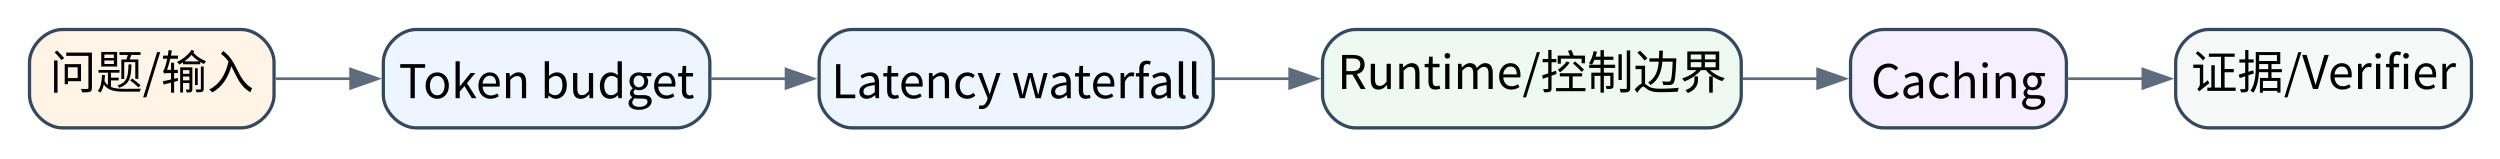
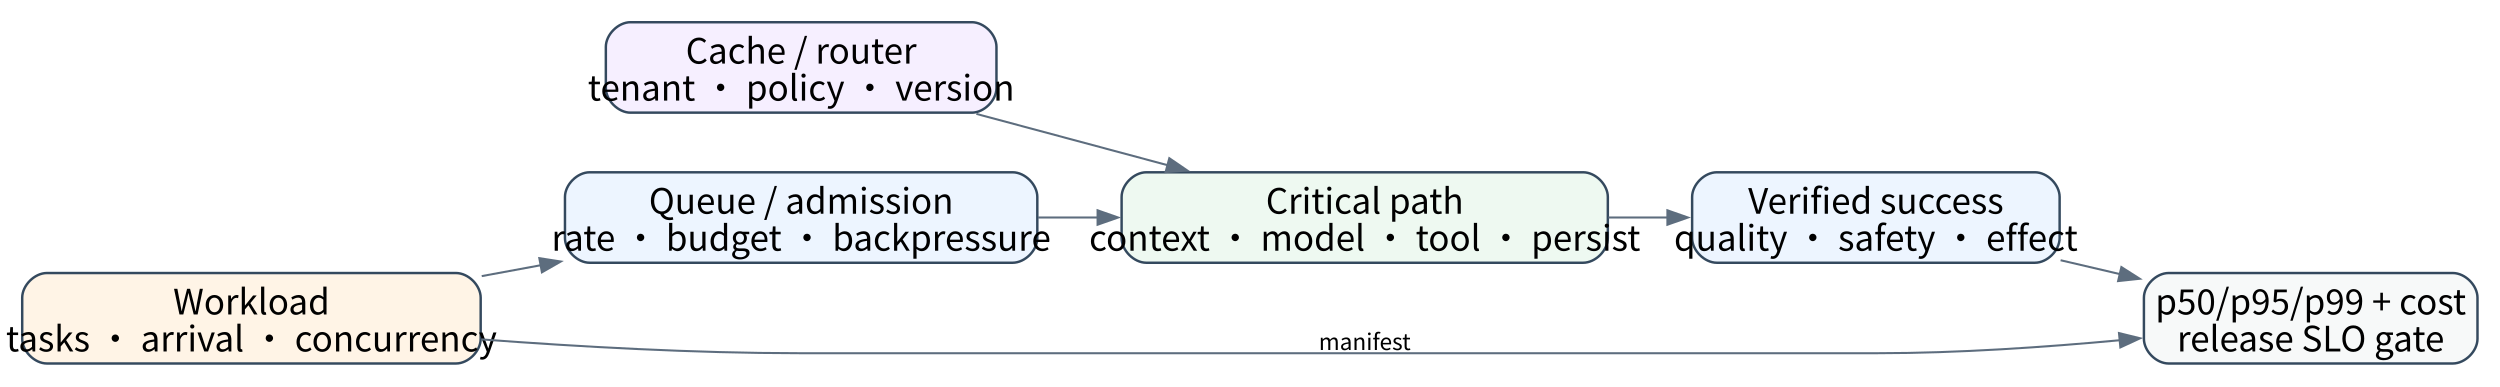
- <svg xmlns="http://www.w3.org/2000/svg" width="915pt" height="58pt" viewBox="0.00 0.00 915.00 58.00">
-   <g id="graph0" class="graph" transform="scale(1 1) rotate(0) translate(10.8 46.8)">
+ <svg xmlns="http://www.w3.org/2000/svg" width="1216pt" height="188pt" viewBox="0.00 0.00 1216.00 188.00">
+   <g id="graph0" class="graph" transform="scale(1 1) rotate(0) translate(10.8 176.8)">
    <g id="node1" class="node">
-       <path fill="#fff4e6" stroke="#34495e" stroke-width="1.2" d="M77.5,-36C77.5,-36 12,-36 12,-36 6,-36 0,-30 0,-24 0,-24 0,-12 0,-12 0,-6 6,0 12,0 12,0 77.5,0 77.5,0 83.5,0 89.5,-6 89.5,-12 89.5,-12 89.5,-24 89.5,-24 89.5,-30 83.5,-36 77.5,-36" />
-       <text xml:space="preserve" text-anchor="middle" x="44.75" y="-14.22" font-family="Noto Sans CJK SC" font-size="17.00">问题/输入</text>
+       <path fill="#fff4e6" stroke="#34495e" stroke-width="1.2" d="M211,-44C211,-44 12,-44 12,-44 6,-44 0,-38 0,-32 0,-32 0,-12 0,-12 0,-6 6,0 12,0 12,0 211,0 211,0 217,0 223,-6 223,-12 223,-12 223,-32 223,-32 223,-38 217,-44 211,-44" />
+       <text xml:space="preserve" text-anchor="middle" x="111.5" y="-23.85" font-family="Noto Sans CJK SC" font-size="17.00">Workload</text>
+       <text xml:space="preserve" text-anchor="middle" x="111.5" y="-5.85" font-family="Noto Sans CJK SC" font-size="17.00">tasks · arrival · concurrency</text>
    </g>
    <g id="node2" class="node">
-       <path fill="#edf5ff" stroke="#34495e" stroke-width="1.2" d="M237,-36C237,-36 141.5,-36 141.5,-36 135.5,-36 129.5,-30 129.5,-24 129.5,-24 129.5,-12 129.5,-12 129.5,-6 135.5,0 141.5,0 141.5,0 237,0 237,0 243,0 249,-6 249,-12 249,-12 249,-24 249,-24 249,-30 243,-36 237,-36" />
-       <text xml:space="preserve" text-anchor="middle" x="189.25" y="-10.85" font-family="Noto Sans CJK SC" font-size="17.00">Token budget</text>
+       <path fill="#edf5ff" stroke="#34495e" stroke-width="1.2" d="M481.75,-93C481.75,-93 276,-93 276,-93 270,-93 264,-87 264,-81 264,-81 264,-61 264,-61 264,-55 270,-49 276,-49 276,-49 481.75,-49 481.75,-49 487.75,-49 493.75,-55 493.75,-61 493.75,-61 493.75,-81 493.75,-81 493.75,-87 487.75,-93 481.75,-93" />
+       <text xml:space="preserve" text-anchor="middle" x="378.88" y="-72.85" font-family="Noto Sans CJK SC" font-size="17.00">Queue / admission</text>
+       <text xml:space="preserve" text-anchor="middle" x="378.88" y="-54.85" font-family="Noto Sans CJK SC" font-size="17.00">rate · budget · backpressure</text>
    </g>
    <g id="edge1" class="edge">
-       <path fill="none" stroke="#5d6d7e" d="M90.06,-18C98.83,-18 108.24,-18 117.63,-18" />
-       <polygon fill="#5d6d7e" stroke="#5d6d7e" points="117.53,-21.5 127.53,-18 117.53,-14.5 117.53,-21.5" />
+       <path fill="none" stroke="#5d6d7e" d="M223.51,-42.5C233,-44.25 242.65,-46.03 252.24,-47.8" />
+       <polygon fill="#5d6d7e" stroke="#5d6d7e" points="251.52,-51.23 261.98,-49.6 252.79,-44.34 251.52,-51.23" />
+     </g>
+     <g id="node6" class="node">
+       <path fill="#f7f9f9" stroke="#34495e" stroke-width="1.2" d="M1182.25,-44C1182.25,-44 1044,-44 1044,-44 1038,-44 1032,-38 1032,-32 1032,-32 1032,-12 1032,-12 1032,-6 1038,0 1044,0 1044,0 1182.25,0 1182.25,0 1188.25,0 1194.25,-6 1194.25,-12 1194.25,-12 1194.25,-32 1194.25,-32 1194.25,-38 1188.25,-44 1182.25,-44" />
+       <text xml:space="preserve" text-anchor="middle" x="1113.12" y="-23.85" font-family="Noto Sans CJK SC" font-size="17.00">p50/p95/p99 + cost</text>
+       <text xml:space="preserve" text-anchor="middle" x="1113.12" y="-5.85" font-family="Noto Sans CJK SC" font-size="17.00">release SLO gate</text>
+     </g>
+     <g id="edge6" class="edge">
+       <path fill="none" stroke="#5d6d7e" d="M223.44,-11.72C270.95,-8.14 327.09,-5 377.88,-5 377.88,-5 377.88,-5 902.62,-5 941.32,-5 983.9,-7.92 1020.51,-11.33" />
+       <polygon fill="#5d6d7e" stroke="#5d6d7e" points="1019.87,-14.79 1030.16,-12.26 1020.54,-7.82 1019.87,-14.79" />
+       <text xml:space="preserve" text-anchor="middle" x="653" y="-6.55" font-family="Noto Sans CJK SC" font-size="11.00">manifest</text>
    </g>
    <g id="node3" class="node">
-       <path fill="#edf5ff" stroke="#34495e" stroke-width="1.2" d="M421.25,-36C421.25,-36 301,-36 301,-36 295,-36 289,-30 289,-24 289,-24 289,-12 289,-12 289,-6 295,0 301,0 301,0 421.25,0 421.25,0 427.25,0 433.25,-6 433.25,-12 433.25,-12 433.25,-24 433.25,-24 433.25,-30 427.25,-36 421.25,-36" />
-       <text xml:space="preserve" text-anchor="middle" x="361.12" y="-10.85" font-family="Noto Sans CJK SC" font-size="17.00">Latency waterfall</text>
+       <path fill="#eef9f1" stroke="#34495e" stroke-width="1.2" d="M759.25,-93C759.25,-93 546.75,-93 546.75,-93 540.75,-93 534.75,-87 534.75,-81 534.75,-81 534.75,-61 534.75,-61 534.75,-55 540.75,-49 546.75,-49 546.75,-49 759.25,-49 759.25,-49 765.25,-49 771.25,-55 771.25,-61 771.25,-61 771.25,-81 771.25,-81 771.25,-87 765.25,-93 759.25,-93" />
+       <text xml:space="preserve" text-anchor="middle" x="653" y="-72.85" font-family="Noto Sans CJK SC" font-size="17.00">Critical path</text>
+       <text xml:space="preserve" text-anchor="middle" x="653" y="-54.85" font-family="Noto Sans CJK SC" font-size="17.00">context · model · tool · persist</text>
    </g>
    <g id="edge2" class="edge">
-       <path fill="none" stroke="#5d6d7e" d="M249.19,-18C258.18,-18 267.6,-18 277,-18" />
-       <polygon fill="#5d6d7e" stroke="#5d6d7e" points="276.9,-21.5 286.9,-18 276.9,-14.5 276.9,-21.5" />
+       <path fill="none" stroke="#5d6d7e" d="M494.1,-71C503.72,-71 513.48,-71 523.2,-71" />
+       <polygon fill="#5d6d7e" stroke="#5d6d7e" points="523.06,-74.5 533.06,-71 523.06,-67.5 523.06,-74.5" />
+     </g>
+     <g id="node5" class="node">
+       <path fill="#edf5ff" stroke="#34495e" stroke-width="1.2" d="M979,-93C979,-93 824.25,-93 824.25,-93 818.25,-93 812.25,-87 812.25,-81 812.25,-81 812.25,-61 812.25,-61 812.25,-55 818.25,-49 824.25,-49 824.25,-49 979,-49 979,-49 985,-49 991,-55 991,-61 991,-61 991,-81 991,-81 991,-87 985,-93 979,-93" />
+       <text xml:space="preserve" text-anchor="middle" x="901.62" y="-72.85" font-family="Noto Sans CJK SC" font-size="17.00">Verified success</text>
+       <text xml:space="preserve" text-anchor="middle" x="901.62" y="-54.85" font-family="Noto Sans CJK SC" font-size="17.00">quality · safety · effect</text>
+     </g>
+     <g id="edge4" class="edge">
+       <path fill="none" stroke="#5d6d7e" d="M771.53,-71C781.15,-71 790.81,-71 800.28,-71" />
+       <polygon fill="#5d6d7e" stroke="#5d6d7e" points="800.22,-74.5 810.22,-71 800.22,-67.5 800.22,-74.5" />
    </g>
    <g id="node4" class="node">
-       <path fill="#eef9f1" stroke="#34495e" stroke-width="1.2" d="M614.5,-36C614.5,-36 485.25,-36 485.25,-36 479.25,-36 473.25,-30 473.25,-24 473.25,-24 473.25,-12 473.25,-12 473.25,-6 479.25,0 485.25,0 485.25,0 614.5,0 614.5,0 620.5,0 626.5,-6 626.5,-12 626.5,-12 626.5,-24 626.5,-24 626.5,-30 620.5,-36 614.5,-36" />
-       <text xml:space="preserve" text-anchor="middle" x="549.88" y="-14.22" font-family="Noto Sans CJK SC" font-size="17.00">Runtime/控制边界</text>
+       <path fill="#f6efff" stroke="#34495e" stroke-width="1.2" d="M461.88,-166C461.88,-166 295.88,-166 295.88,-166 289.88,-166 283.88,-160 283.88,-154 283.88,-154 283.88,-134 283.88,-134 283.88,-128 289.88,-122 295.88,-122 295.88,-122 461.88,-122 461.88,-122 467.88,-122 473.88,-128 473.88,-134 473.88,-134 473.88,-154 473.88,-154 473.88,-160 467.88,-166 461.88,-166" />
+       <text xml:space="preserve" text-anchor="middle" x="378.88" y="-145.85" font-family="Noto Sans CJK SC" font-size="17.00">Cache / router</text>
+       <text xml:space="preserve" text-anchor="middle" x="378.88" y="-127.85" font-family="Noto Sans CJK SC" font-size="17.00">tenant · policy · version</text>
    </g>
    <g id="edge3" class="edge">
-       <path fill="none" stroke="#5d6d7e" d="M433.79,-18C442.86,-18 452.22,-18 461.5,-18" />
-       <polygon fill="#5d6d7e" stroke="#5d6d7e" points="461.23,-21.5 471.23,-18 461.23,-14.5 461.23,-21.5" />
-     </g>
-     <g id="node5" class="node">
-       <path fill="#f6efff" stroke="#34495e" stroke-width="1.2" d="M733.5,-36C733.5,-36 678.5,-36 678.5,-36 672.5,-36 666.5,-30 666.5,-24 666.5,-24 666.5,-12 666.5,-12 666.5,-6 672.5,0 678.5,0 678.5,0 733.5,0 733.5,0 739.5,0 745.5,-6 745.5,-12 745.5,-12 745.5,-24 745.5,-24 745.5,-30 739.5,-36 733.5,-36" />
-       <text xml:space="preserve" text-anchor="middle" x="706" y="-10.85" font-family="Noto Sans CJK SC" font-size="17.00">Caching</text>
-     </g>
-     <g id="edge4" class="edge">
-       <path fill="none" stroke="#5d6d7e" d="M627.03,-18C636.42,-18 645.82,-18 654.69,-18" />
-       <polygon fill="#5d6d7e" stroke="#5d6d7e" points="654.47,-21.5 664.47,-18 654.47,-14.5 654.47,-21.5" />
-     </g>
-     <g id="node6" class="node">
-       <path fill="#f7f9f9" stroke="#34495e" stroke-width="1.2" d="M881.75,-36C881.75,-36 797.5,-36 797.5,-36 791.5,-36 785.5,-30 785.5,-24 785.5,-24 785.5,-12 785.5,-12 785.5,-6 791.5,0 797.5,0 797.5,0 881.75,0 881.75,0 887.75,0 893.75,-6 893.75,-12 893.75,-12 893.75,-24 893.75,-24 893.75,-30 887.75,-36 881.75,-36" />
-       <text xml:space="preserve" text-anchor="middle" x="839.62" y="-14.22" font-family="Noto Sans CJK SC" font-size="17.00">证据/Verifier</text>
+       <path fill="none" stroke="#5d6d7e" d="M464.11,-121.4C493.59,-113.5 526.87,-104.57 557.15,-96.44" />
+       <polygon fill="#5d6d7e" stroke="#5d6d7e" points="557.95,-99.85 566.7,-93.88 556.13,-93.09 557.95,-99.85" />
    </g>
    <g id="edge5" class="edge">
-       <path fill="none" stroke="#5d6d7e" d="M745.78,-18C754.51,-18 764.02,-18 773.5,-18" />
-       <polygon fill="#5d6d7e" stroke="#5d6d7e" points="773.49,-21.5 783.49,-18 773.49,-14.5 773.49,-21.5" />
+       <path fill="none" stroke="#5d6d7e" d="M991.47,-50.22C1001.01,-47.99 1010.73,-45.72 1020.3,-43.48" />
+       <polygon fill="#5d6d7e" stroke="#5d6d7e" points="1021.04,-46.9 1029.98,-41.21 1019.44,-40.08 1021.04,-46.9" />
    </g>
  </g>
</svg>
